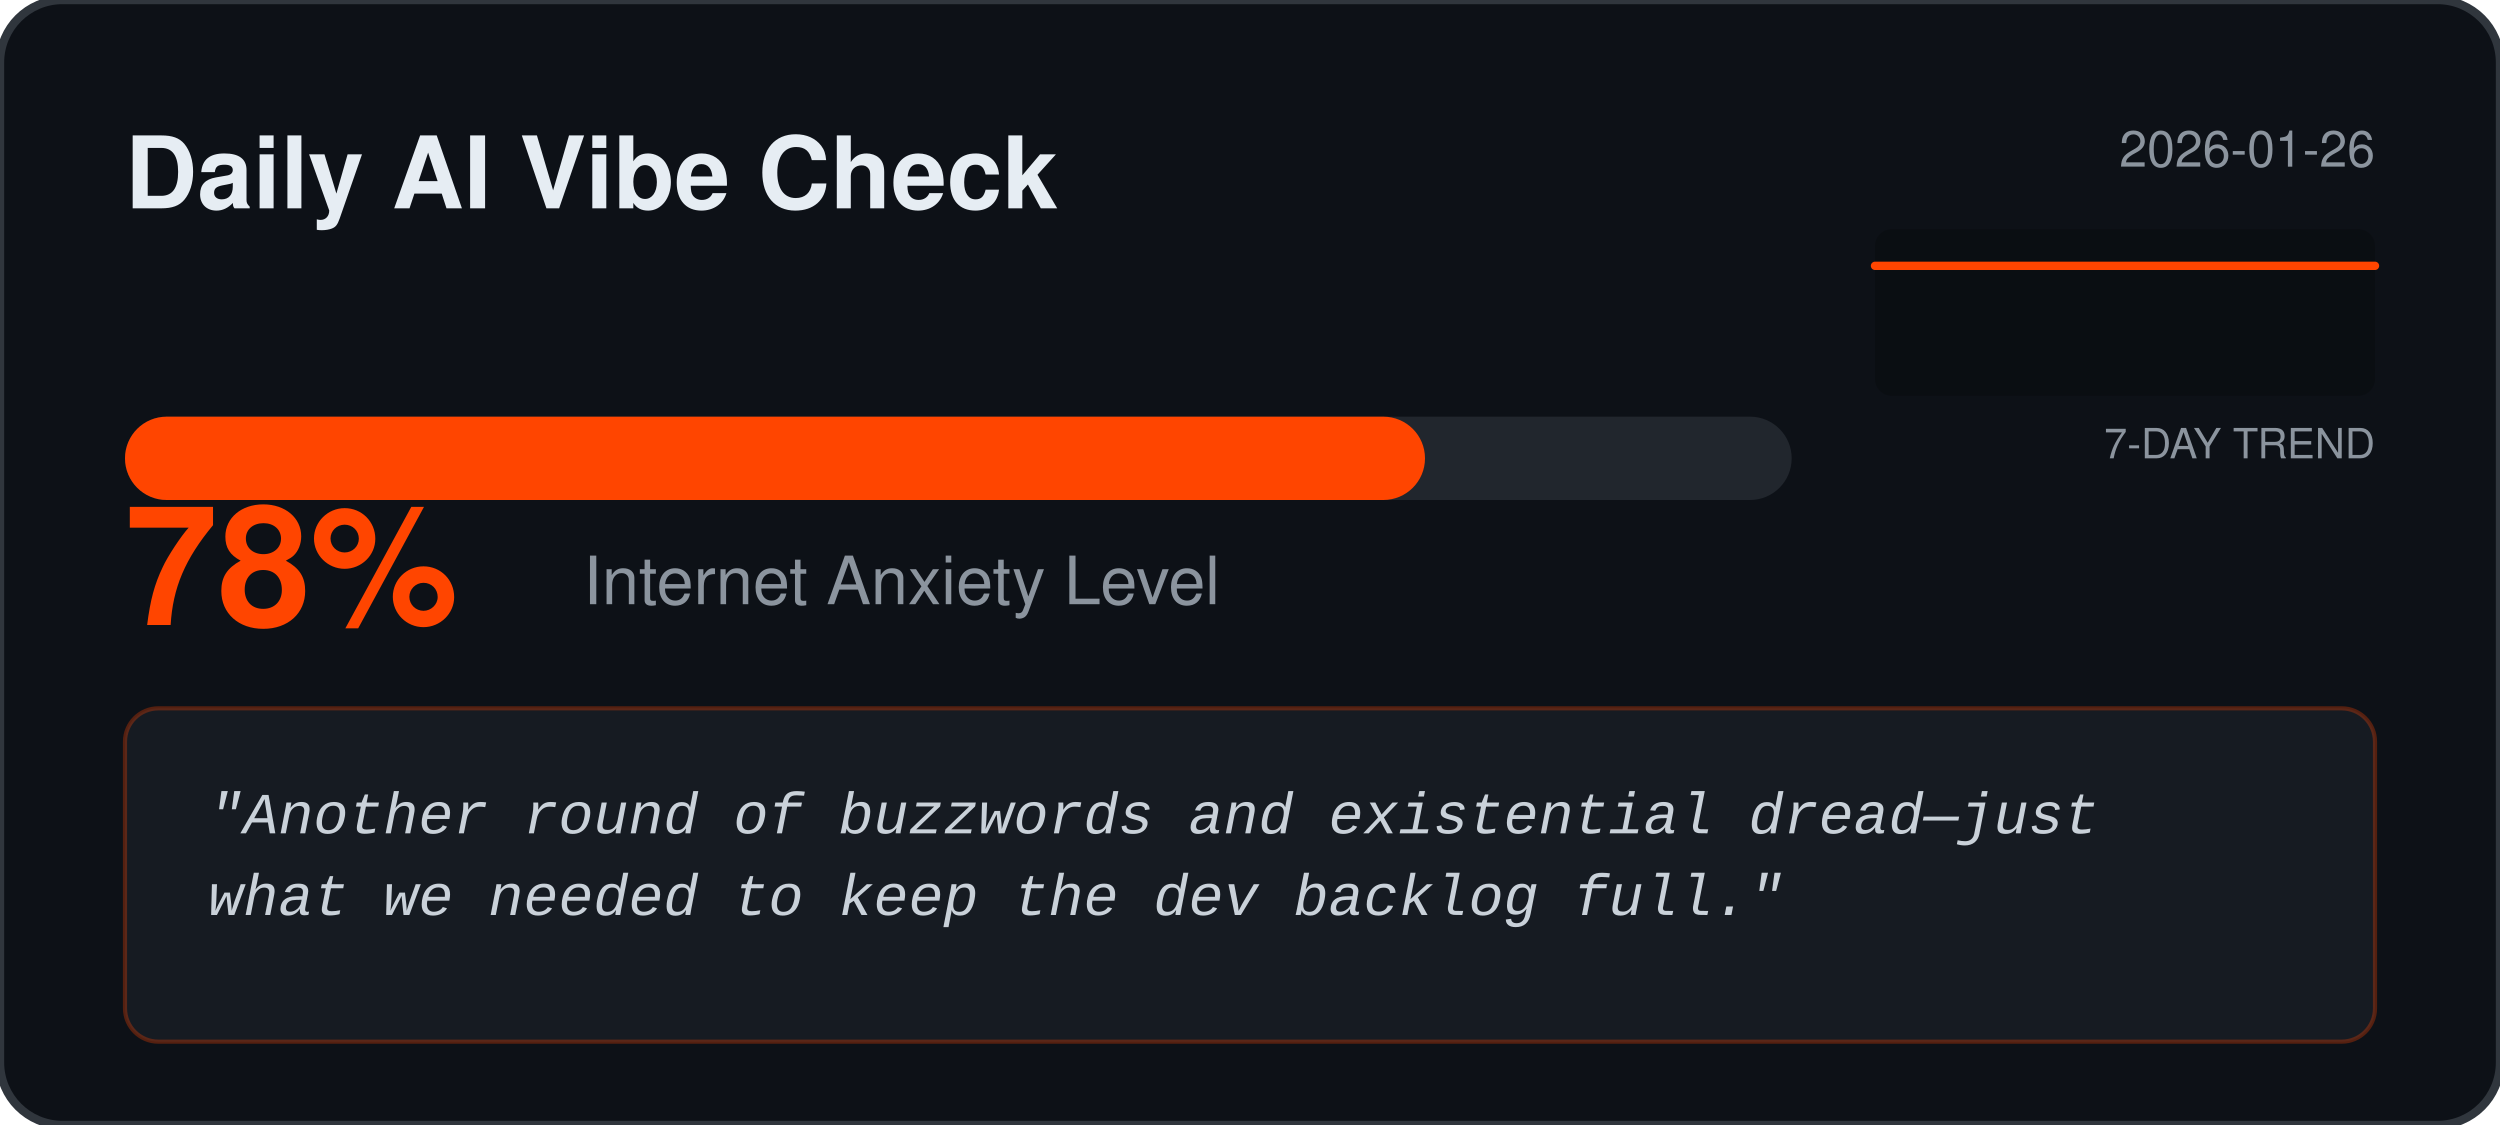
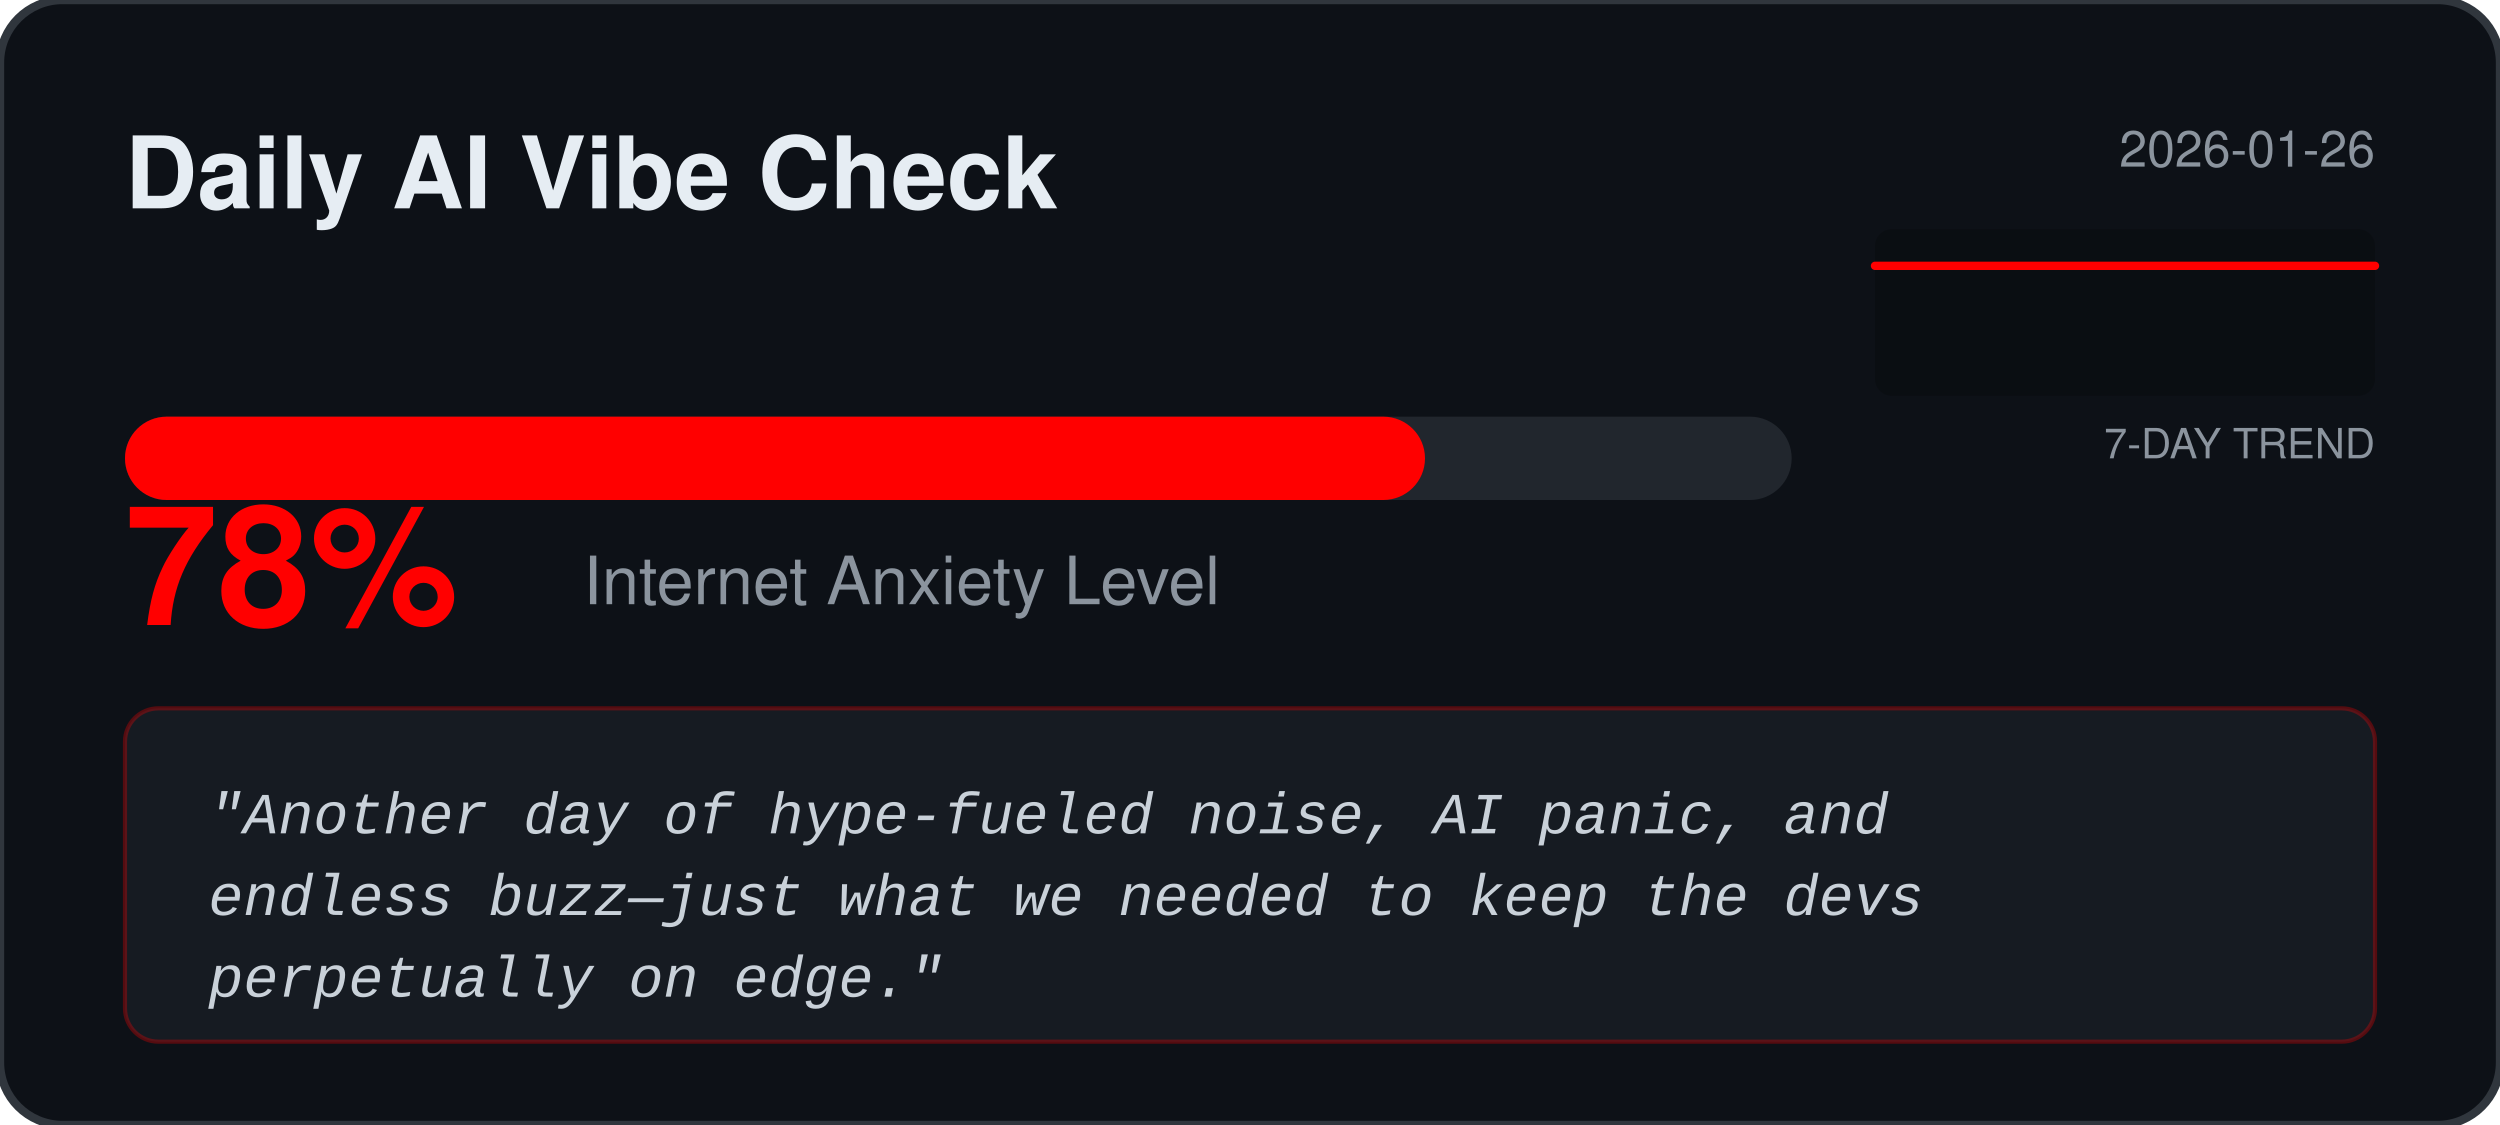
<svg xmlns="http://www.w3.org/2000/svg" width="600" height="270" viewBox="0 0 600 270" fill="none">
  <rect width="600" height="270" rx="15" fill="#0D1117" stroke="#30363D" stroke-width="2" />
  <text x="30" y="50" fill="#E6EDF3" font-family="Segoe UI, Helvetica, sans-serif" font-weight="bold" font-size="24">Daily AI Vibe Check</text>
  <text x="570" y="40" fill="#8B949E" font-family="Segoe UI, Helvetica, sans-serif" font-size="12" text-anchor="end">2026-01-26</text>
  <rect x="450" y="55" width="120" height="40" fill="#000000" fill-opacity="0.2" rx="4" />
  <text x="570" y="110" fill="#8B949E" font-family="Segoe UI, Helvetica, sans-serif" font-size="10" text-anchor="end">7-DAY TREND</text>
-   <polyline points="450.0,63.8 470.0,63.8 490.0,63.8 510.0,63.8 530.0,63.8 550.0,63.8 570.0,63.8" fill="none" stroke="#FF4500" stroke-width="2" stroke-linecap="round" stroke-linejoin="round" />
+   <polyline points="450.0,63.8 470.0,63.8 490.0,63.8 510.0,63.8 530.0,63.8 550.0,63.8 570.0,63.8" fill="none" stroke="#FF0000" stroke-width="2" stroke-linecap="round" stroke-linejoin="round" />
  <rect x="30" y="100" width="400" height="20" rx="10" fill="#21262D" />
-   <rect x="30" y="100" width="312.0" height="20" rx="10" fill="#FF4500" />
-   <text x="30" y="150" fill="#FF4500" font-family="Segoe UI, Helvetica, sans-serif" font-weight="bold" font-size="40">78%</text>
+   <rect x="30" y="100" width="312.0" height="20" rx="10" fill="#FF0000" />
+   <text x="30" y="150" fill="#FF0000" font-family="Segoe UI, Helvetica, sans-serif" font-weight="bold" font-size="40">78%</text>
  <text x="140" y="145" fill="#8B949E" font-family="Segoe UI, Helvetica, sans-serif" font-size="16">Internet Anxiety Level</text>
-   <rect x="30" y="170" width="540" height="80" rx="8" fill="#161B22" stroke="#FF4500" stroke-opacity="0.3" />
+   <rect x="30" y="170" width="540" height="80" rx="8" fill="#161B22" stroke="#FF0000" stroke-opacity="0.3" />
  <text x="50" y="200" fill="#C9D1D9" font-family="Courier New, monospace" font-size="14" font-style="italic">
-     <tspan x="50" dy="0">"Another round of buzzwords and existential dread—just</tspan>
-     <tspan x="50" dy="1.4em">what we needed to keep the dev backlog full."</tspan>
+     <tspan x="50" dy="0">"Another day of hype-fueled noise, AI panic, and</tspan>
+     <tspan x="50" dy="1.4em">endless buzz—just what we needed to keep the devs</tspan>
+     <tspan x="50" dy="1.4em">perpetually on edge."</tspan>
  </text>
</svg>
